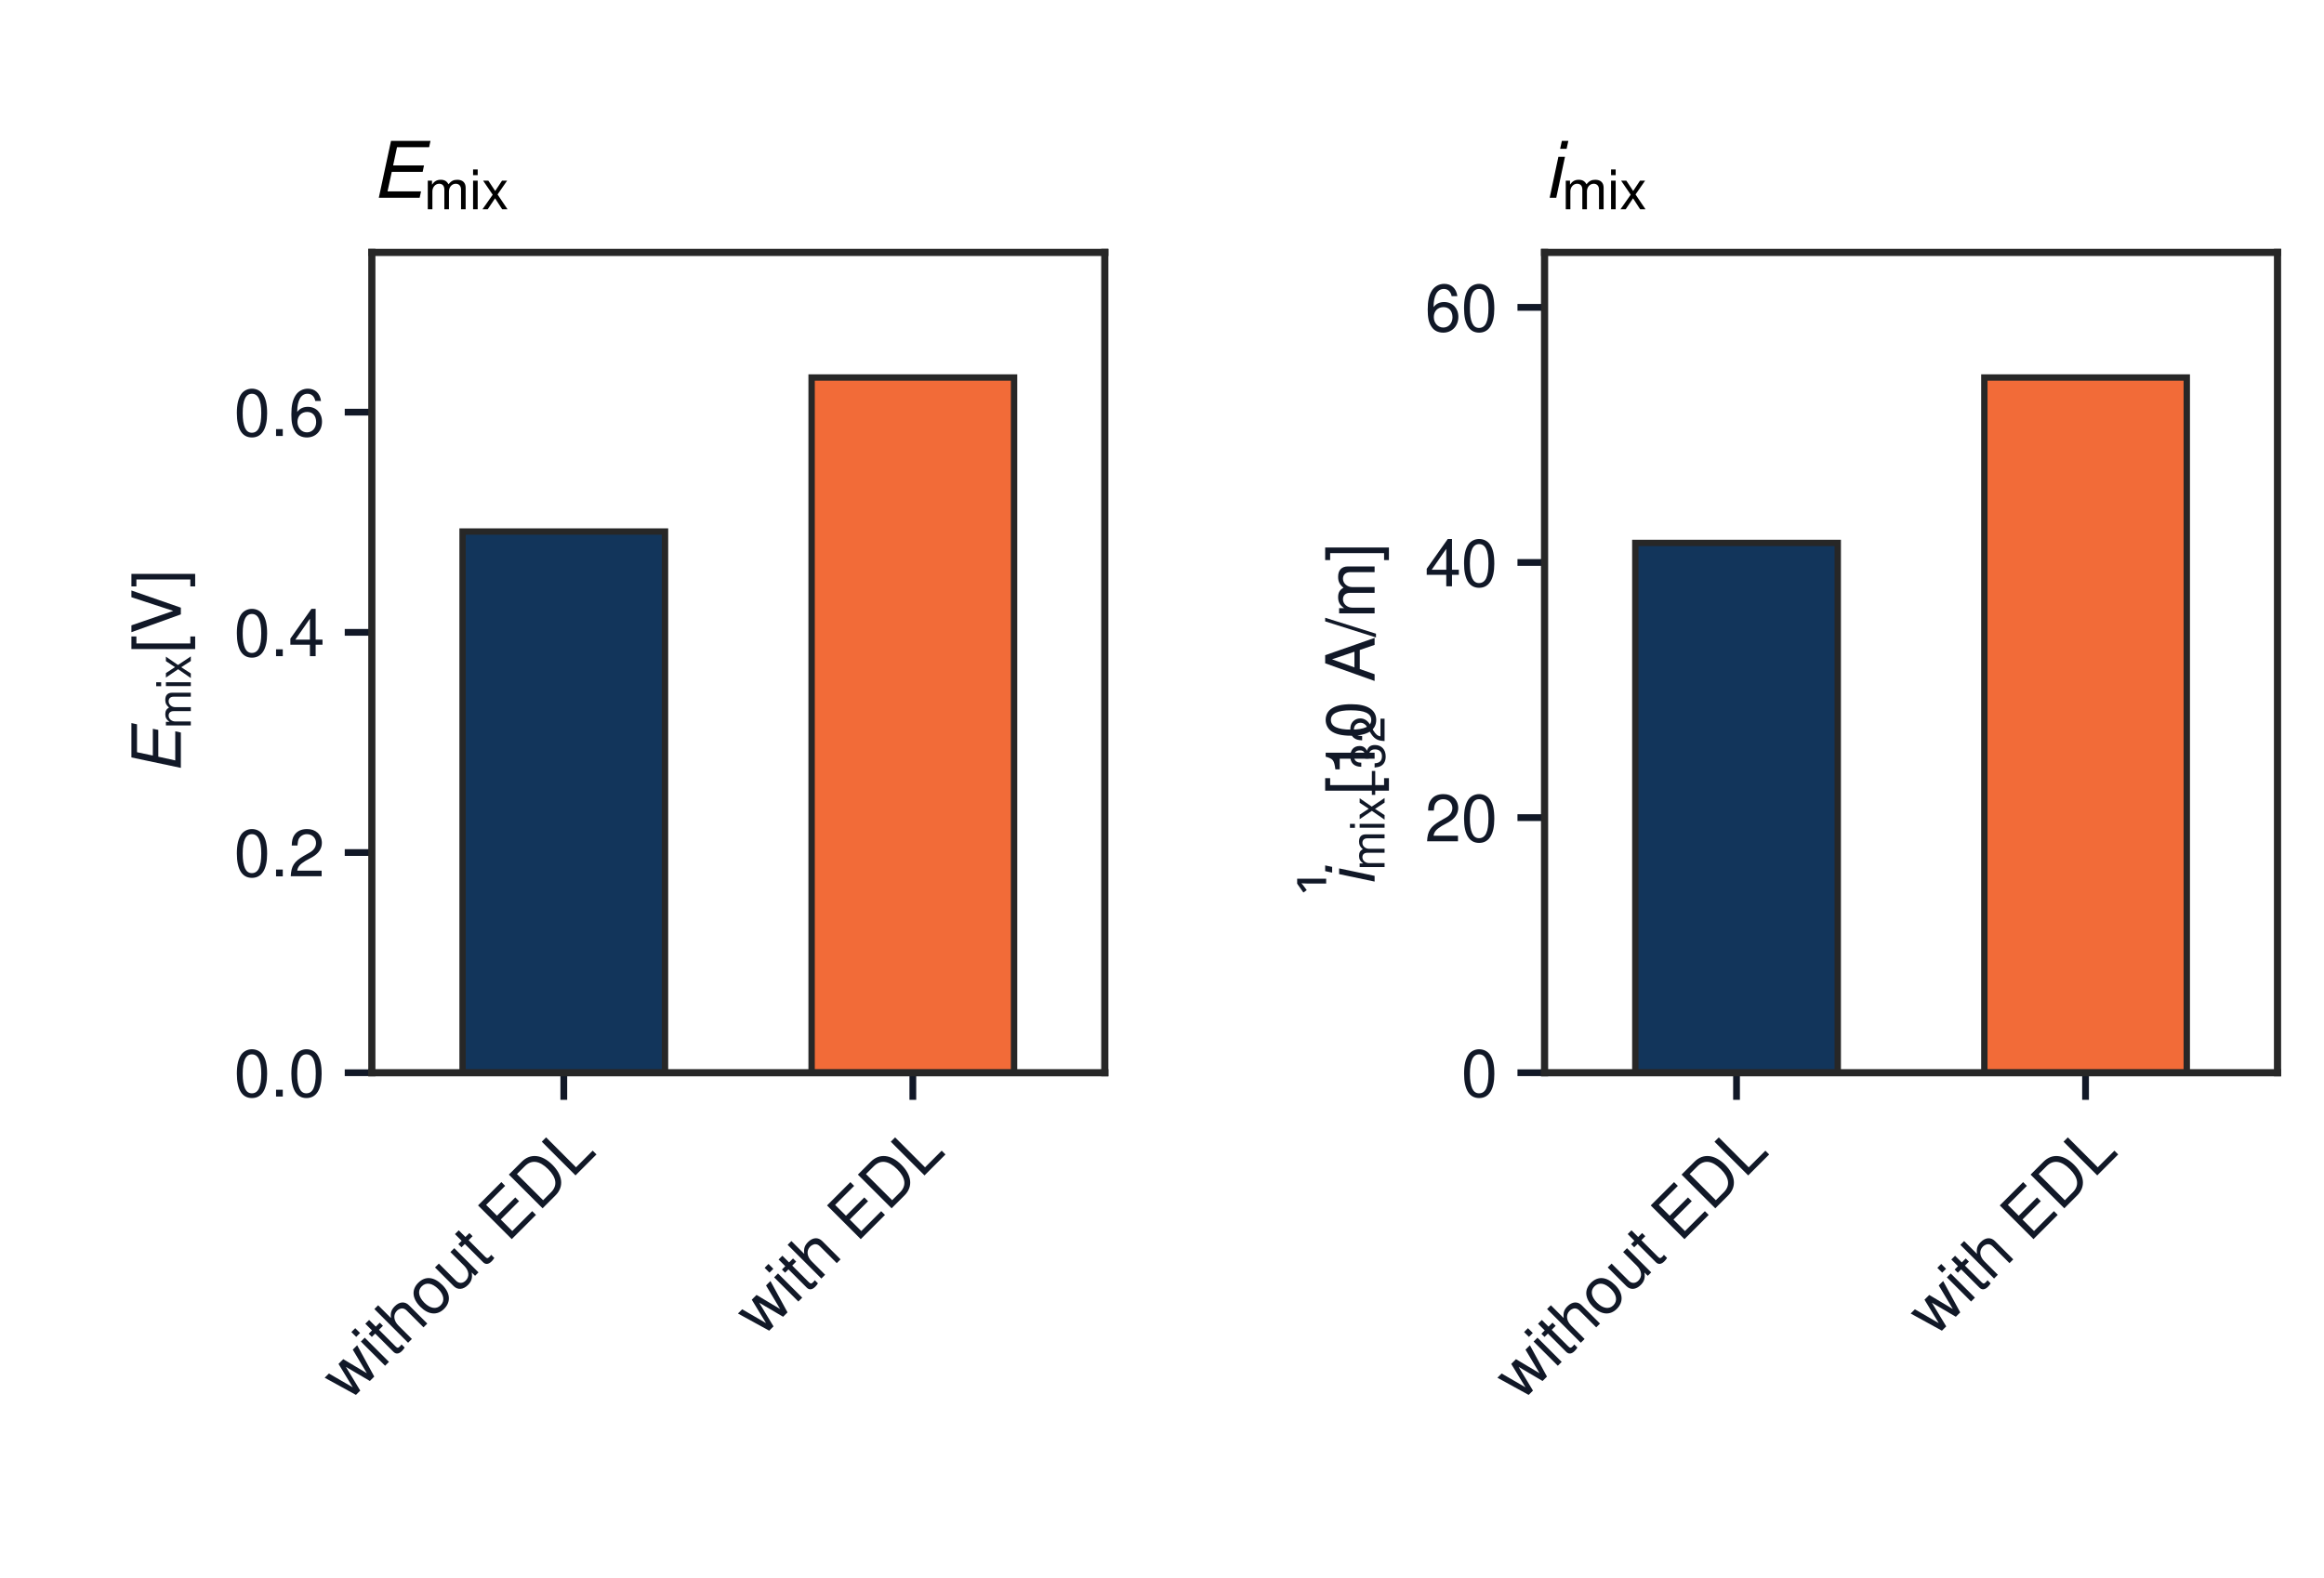
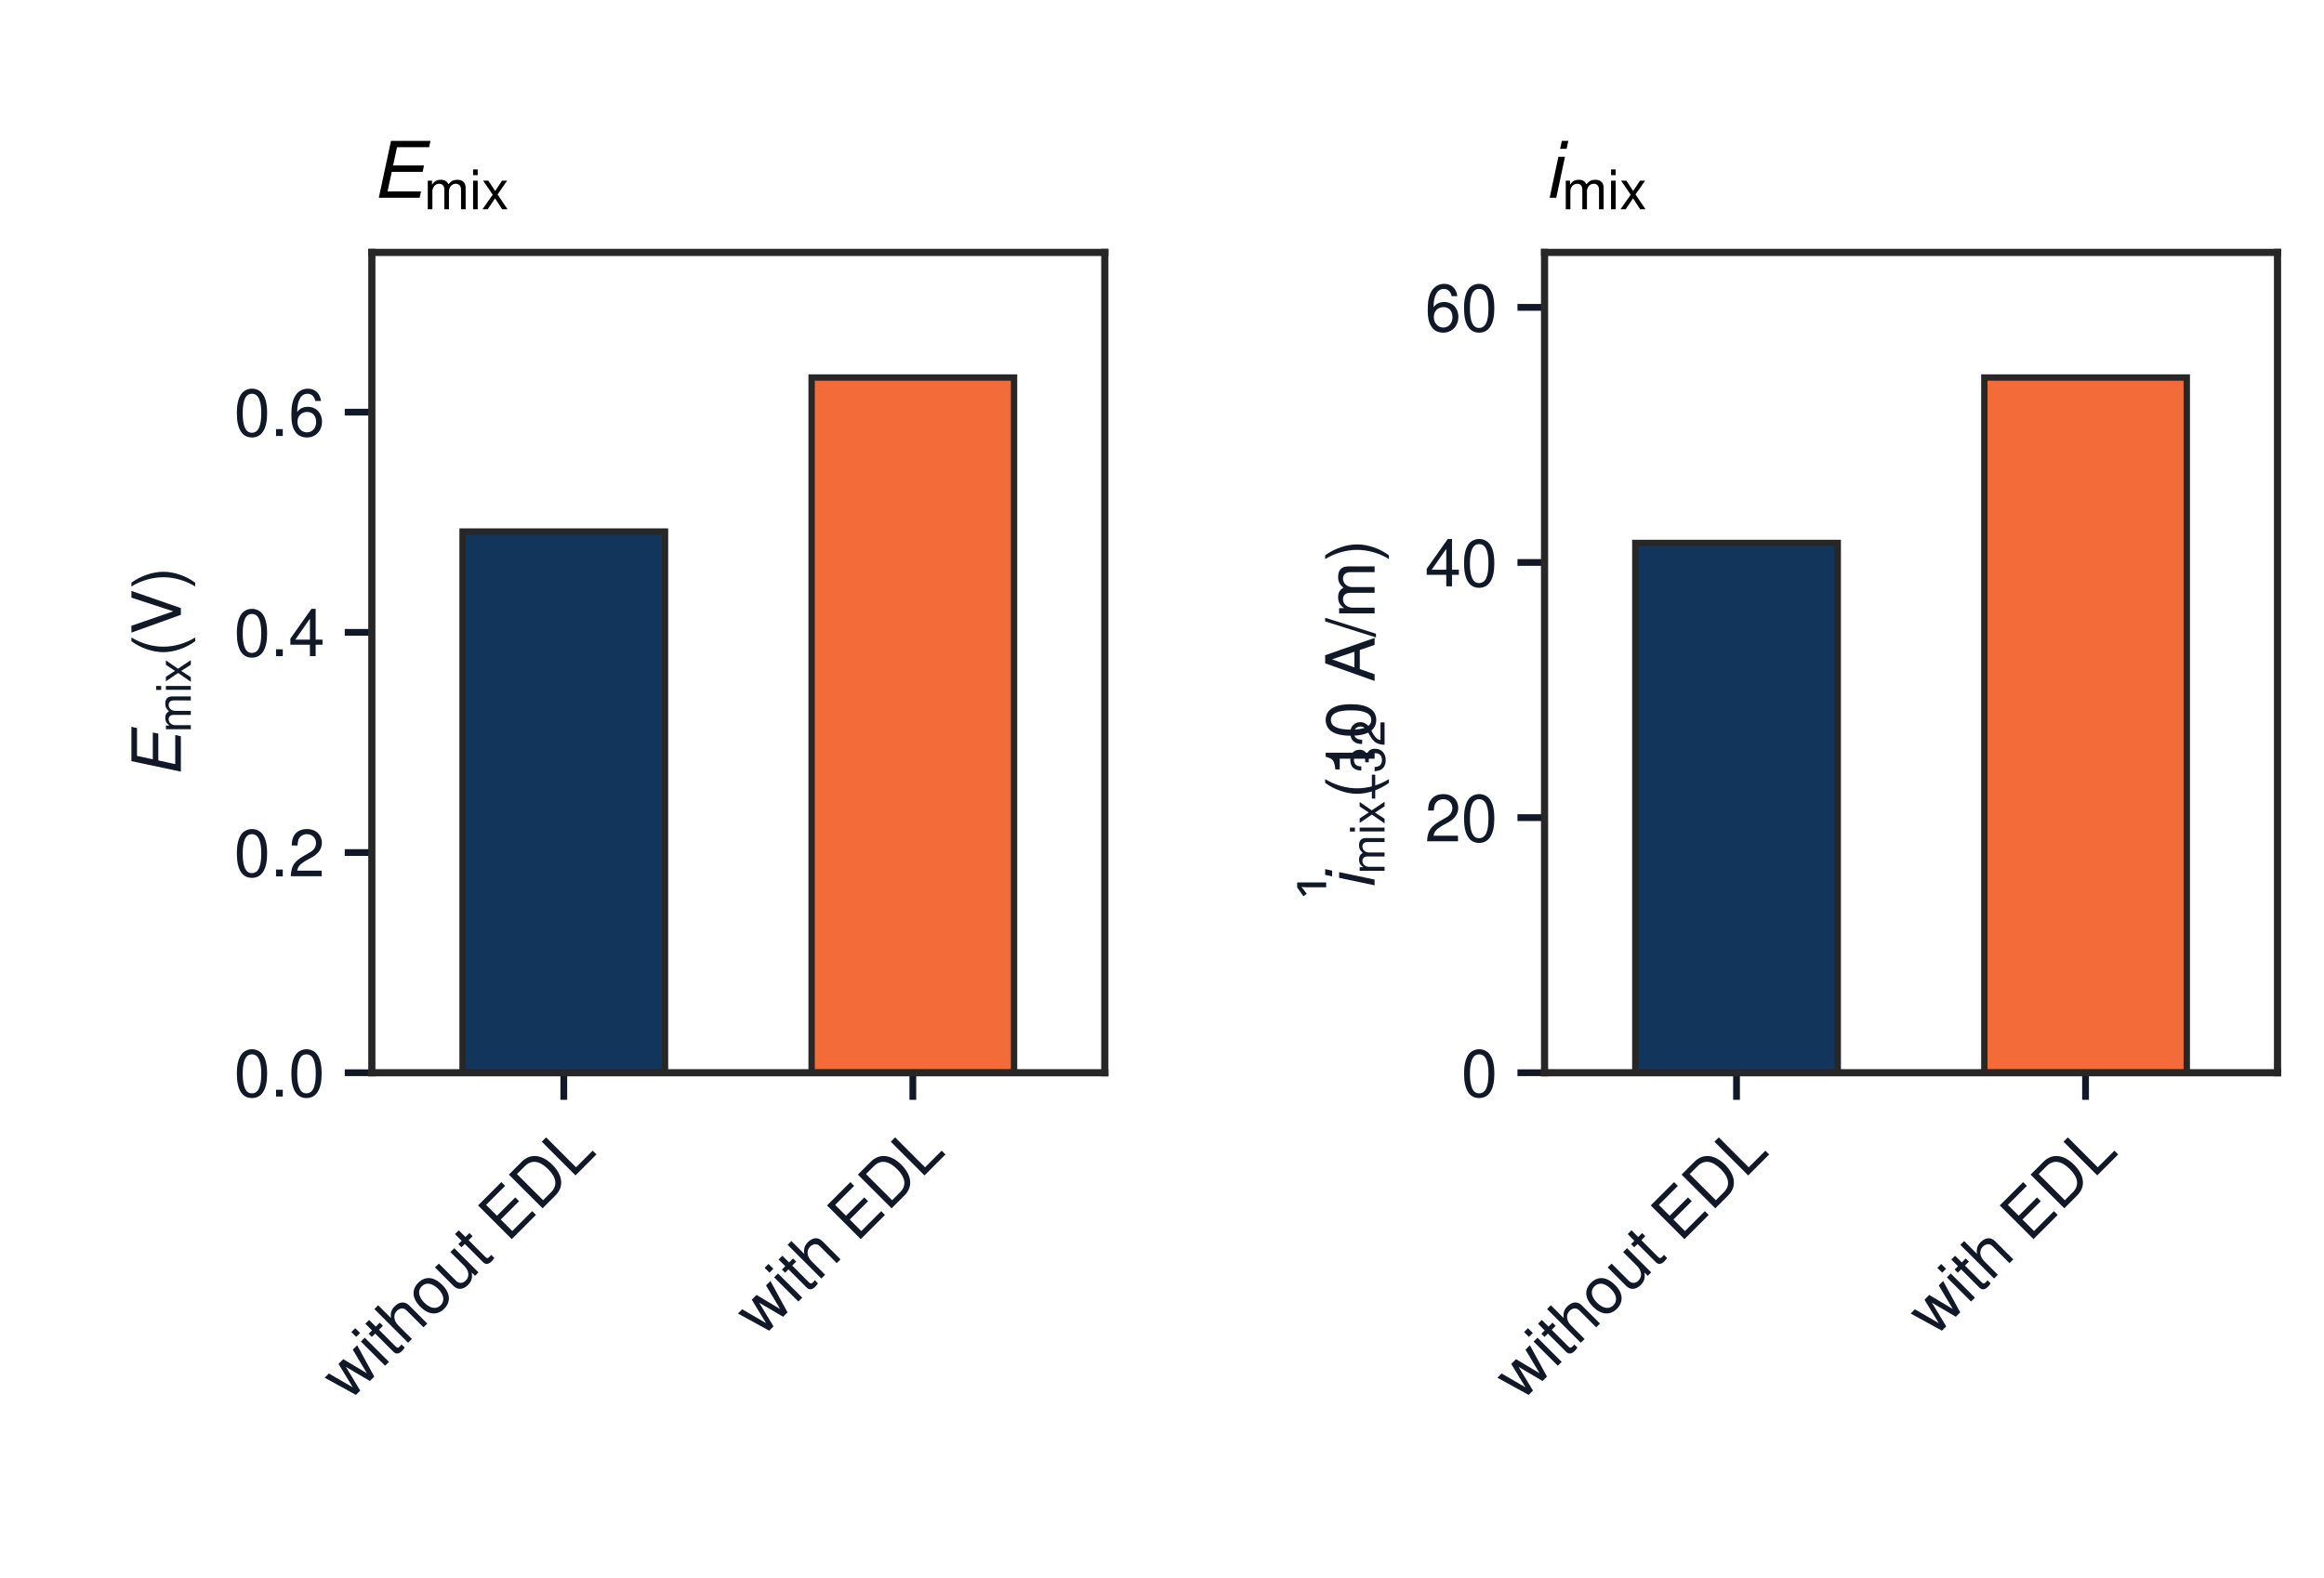
<svg xmlns="http://www.w3.org/2000/svg" xmlns:xlink="http://www.w3.org/1999/xlink" width="291.6pt" height="198pt" viewBox="0 0 291.6 198" version="1.1">
  <defs>
    <style type="text/css">*{stroke-linejoin: round; stroke-linecap: butt}</style>
  </defs>
  <g id="figure_1">
    <g id="patch_1">
      <path d="M 0 198  L 291.6 198  L 291.6 0  L 0 0  L 0 198  z " style="fill: none; opacity: 0" />
    </g>
    <g id="axes_1">
      <g id="patch_2">
        <path d="M 46.656 134.64  L 138.622 134.64  L 138.622 31.68  L 46.656 31.68  L 46.656 134.64  z " style="fill: none" />
      </g>
      <g id="matplotlib.axis_1">
        <g id="xtick_1">
          <g id="line2d_1">
            <defs>
-               <path id="m206650afd3" d="M 0 0  L 0 3.4  " style="stroke: #111827; stroke-width: 0.85" />
+               <path id="m816e6c0db5" d="M 0 0  L 0 3.4  " style="stroke: #111827; stroke-width: 0.85" />
            </defs>
            <g>
-               <use xlink:href="#m206650afd3" x="70.742" y="134.64" style="fill: #111827; stroke: #111827; stroke-width: 0.85" />
+               <use xlink:href="#m816e6c0db5" x="70.742" y="134.64" style="fill: #111827; stroke: #111827; stroke-width: 0.85" />
            </g>
          </g>
          <g id="text_1">
            <text style="fill: #111827; font: 8.2px 'Helvetica', 'Nimbus Sans', 'Arial', 'DejaVu Sans', sans-serif; text-anchor: end" x="74.97" y="144.767" transform="rotate(-45 74.96968 144.7673)">without EDL</text>
          </g>
        </g>
        <g id="xtick_2">
          <g id="line2d_2">
            <g>
-               <use xlink:href="#m206650afd3" x="114.536" y="134.64" style="fill: #111827; stroke: #111827; stroke-width: 0.85" />
+               <use xlink:href="#m816e6c0db5" x="114.536" y="134.64" style="fill: #111827; stroke: #111827; stroke-width: 0.85" />
            </g>
          </g>
          <g id="text_2">
            <text style="fill: #111827; font: 8.2px 'Helvetica', 'Nimbus Sans', 'Arial', 'DejaVu Sans', sans-serif; text-anchor: end" x="118.763" y="144.767" transform="rotate(-45 118.7631 144.7673)">with EDL</text>
          </g>
        </g>
      </g>
      <g id="matplotlib.axis_2">
        <g id="ytick_1">
          <g id="line2d_3">
            <defs>
-               <path id="m5fe57f65b8" d="M 0 0  L -3.4 0  " style="stroke: #111827; stroke-width: 0.85" />
+               <path id="m7cc627e6d3" d="M 0 0  L -3.4 0  " style="stroke: #111827; stroke-width: 0.85" />
            </defs>
            <g>
-               <use xlink:href="#m5fe57f65b8" x="46.656" y="134.64" style="fill: #111827; stroke: #111827; stroke-width: 0.85" />
+               <use xlink:href="#m7cc627e6d3" x="46.656" y="134.64" style="fill: #111827; stroke: #111827; stroke-width: 0.85" />
            </g>
          </g>
          <g id="text_3">
            <text style="fill: #111827; font: 8.2px 'Helvetica', 'Nimbus Sans', 'Arial', 'DejaVu Sans', sans-serif; text-anchor: end" x="40.756" y="137.629" transform="rotate(-0 40.756 137.6292)">0.0</text>
          </g>
        </g>
        <g id="ytick_2">
          <g id="line2d_4">
            <g>
-               <use xlink:href="#m5fe57f65b8" x="46.656" y="107.003" style="fill: #111827; stroke: #111827; stroke-width: 0.85" />
+               <use xlink:href="#m7cc627e6d3" x="46.656" y="107.003" style="fill: #111827; stroke: #111827; stroke-width: 0.85" />
            </g>
          </g>
          <g id="text_4">
            <text style="fill: #111827; font: 8.2px 'Helvetica', 'Nimbus Sans', 'Arial', 'DejaVu Sans', sans-serif; text-anchor: end" x="40.756" y="109.992" transform="rotate(-0 40.756 109.9924)">0.2</text>
          </g>
        </g>
        <g id="ytick_3">
          <g id="line2d_5">
            <g>
-               <use xlink:href="#m5fe57f65b8" x="46.656" y="79.367" style="fill: #111827; stroke: #111827; stroke-width: 0.85" />
+               <use xlink:href="#m7cc627e6d3" x="46.656" y="79.367" style="fill: #111827; stroke: #111827; stroke-width: 0.85" />
            </g>
          </g>
          <g id="text_5">
            <text style="fill: #111827; font: 8.2px 'Helvetica', 'Nimbus Sans', 'Arial', 'DejaVu Sans', sans-serif; text-anchor: end" x="40.756" y="82.356" transform="rotate(-0 40.756 82.35573)">0.4</text>
          </g>
        </g>
        <g id="ytick_4">
          <g id="line2d_6">
            <g>
-               <use xlink:href="#m5fe57f65b8" x="46.656" y="51.73" style="fill: #111827; stroke: #111827; stroke-width: 0.85" />
+               <use xlink:href="#m7cc627e6d3" x="46.656" y="51.73" style="fill: #111827; stroke: #111827; stroke-width: 0.85" />
            </g>
          </g>
          <g id="text_6">
            <text style="fill: #111827; font: 8.2px 'Helvetica', 'Nimbus Sans', 'Arial', 'DejaVu Sans', sans-serif; text-anchor: end" x="40.756" y="54.719" transform="rotate(-0 40.756 54.71901)">0.6</text>
          </g>
        </g>
        <g id="text_7">
-           <g style="fill: #111827" transform="translate(23.48928 97.1425) rotate(-90)">
+           <g style="fill: #111827" transform="translate(23.48928 97.61) rotate(-90)">
            <text>
              <tspan style="font: italic 8.5px 'Nimbus Sans'" x="0" y="-0.797">E</tspan>
              <tspan style="font: 5.95px 'Nimbus Sans'" x="5.669 10.626 11.947" y="0.456">mix</tspan>
-               <tspan style="font: 8.5px 'Nimbus Sans'" x="15.131 17.494 19.857 25.526" y="-0.797"> [V]</tspan>
+               <tspan style="font: 8.5px 'Nimbus Sans'" x="15.131 17.494 20.324 25.994" y="-0.797"> (V)</tspan>
            </text>
          </g>
        </g>
      </g>
      <g id="patch_3">
-         <path d="M 58.042 134.64  L 83.442 134.64  L 83.442 66.713  L 58.042 66.713  z " clip-path="url(#pd09dc43b76)" style="fill: #12355b; stroke: #272727; stroke-width: 0.8; stroke-linejoin: miter" />
+         <path d="M 58.042 134.64  L 83.442 134.64  L 83.442 66.713  L 58.042 66.713  z " clip-path="url(#pe474ec1429)" style="fill: #12355b; stroke: #272727; stroke-width: 0.8; stroke-linejoin: miter" />
      </g>
      <g id="patch_4">
-         <path d="M 101.836 134.64  L 127.236 134.64  L 127.236 47.386  L 101.836 47.386  z " clip-path="url(#pd09dc43b76)" style="fill: #f26b38; stroke: #272727; stroke-width: 0.8; stroke-linejoin: miter" />
+         <path d="M 101.836 134.64  L 127.236 134.64  L 127.236 47.386  L 101.836 47.386  z " clip-path="url(#pe474ec1429)" style="fill: #f26b38; stroke: #272727; stroke-width: 0.8; stroke-linejoin: miter" />
      </g>
      <g id="patch_5">
        <path d="M 46.656 134.64  L 46.656 31.68  " style="fill: none; stroke: #272727; stroke-width: 0.9; stroke-linejoin: miter; stroke-linecap: square" />
      </g>
      <g id="patch_6">
        <path d="M 138.622 134.64  L 138.622 31.68  " style="fill: none; stroke: #272727; stroke-width: 0.9; stroke-linejoin: miter; stroke-linecap: square" />
      </g>
      <g id="patch_7">
        <path d="M 46.656 134.64  L 138.622 134.64  " style="fill: none; stroke: #272727; stroke-width: 0.9; stroke-linejoin: miter; stroke-linecap: square" />
      </g>
      <g id="patch_8">
        <path d="M 46.656 31.68  L 138.622 31.68  " style="fill: none; stroke: #272727; stroke-width: 0.9; stroke-linejoin: miter; stroke-linecap: square" />
      </g>
      <g id="text_8">
        <g transform="translate(46.656 25.68)">
          <text>
            <tspan style="font: italic 9.8px 'Nimbus Sans'" x="0" y="-0.859">E</tspan>
            <tspan style="font: 6.86px 'Nimbus Sans'" x="6.535 12.247 13.77" y="0.585">mix</tspan>
          </text>
        </g>
      </g>
    </g>
    <g id="axes_2">
      <g id="patch_9">
        <path d="M 193.802 134.64  L 285.768 134.64  L 285.768 31.68  L 193.802 31.68  L 193.802 134.64  z " style="fill: none" />
      </g>
      <g id="matplotlib.axis_3">
        <g id="xtick_3">
          <g id="line2d_7">
            <g>
-               <use xlink:href="#m206650afd3" x="217.888" y="134.64" style="fill: #111827; stroke: #111827; stroke-width: 0.85" />
+               <use xlink:href="#m816e6c0db5" x="217.888" y="134.64" style="fill: #111827; stroke: #111827; stroke-width: 0.85" />
            </g>
          </g>
          <g id="text_9">
            <text style="fill: #111827; font: 8.2px 'Helvetica', 'Nimbus Sans', 'Arial', 'DejaVu Sans', sans-serif; text-anchor: end" x="222.116" y="144.767" transform="rotate(-45 222.1155 144.7673)">without EDL</text>
          </g>
        </g>
        <g id="xtick_4">
          <g id="line2d_8">
            <g>
-               <use xlink:href="#m206650afd3" x="261.682" y="134.64" style="fill: #111827; stroke: #111827; stroke-width: 0.85" />
+               <use xlink:href="#m816e6c0db5" x="261.682" y="134.64" style="fill: #111827; stroke: #111827; stroke-width: 0.85" />
            </g>
          </g>
          <g id="text_10">
            <text style="fill: #111827; font: 8.2px 'Helvetica', 'Nimbus Sans', 'Arial', 'DejaVu Sans', sans-serif; text-anchor: end" x="265.909" y="144.767" transform="rotate(-45 265.9089 144.7673)">with EDL</text>
          </g>
        </g>
      </g>
      <g id="matplotlib.axis_4">
        <g id="ytick_5">
          <g id="line2d_9">
            <g>
-               <use xlink:href="#m5fe57f65b8" x="193.802" y="134.64" style="fill: #111827; stroke: #111827; stroke-width: 0.85" />
+               <use xlink:href="#m7cc627e6d3" x="193.802" y="134.64" style="fill: #111827; stroke: #111827; stroke-width: 0.85" />
            </g>
          </g>
          <g id="text_11">
            <text style="fill: #111827; font: 8.2px 'Helvetica', 'Nimbus Sans', 'Arial', 'DejaVu Sans', sans-serif; text-anchor: end" x="187.902" y="137.629" transform="rotate(-0 187.9018 137.6292)">0</text>
          </g>
        </g>
        <g id="ytick_6">
          <g id="line2d_10">
            <g>
-               <use xlink:href="#m5fe57f65b8" x="193.802" y="102.619" style="fill: #111827; stroke: #111827; stroke-width: 0.85" />
+               <use xlink:href="#m7cc627e6d3" x="193.802" y="102.619" style="fill: #111827; stroke: #111827; stroke-width: 0.85" />
            </g>
          </g>
          <g id="text_12">
            <text style="fill: #111827; font: 8.2px 'Helvetica', 'Nimbus Sans', 'Arial', 'DejaVu Sans', sans-serif; text-anchor: end" x="187.902" y="105.608" transform="rotate(-0 187.9018 105.6078)">20</text>
          </g>
        </g>
        <g id="ytick_7">
          <g id="line2d_11">
            <g>
-               <use xlink:href="#m5fe57f65b8" x="193.802" y="70.597" style="fill: #111827; stroke: #111827; stroke-width: 0.85" />
+               <use xlink:href="#m7cc627e6d3" x="193.802" y="70.597" style="fill: #111827; stroke: #111827; stroke-width: 0.85" />
            </g>
          </g>
          <g id="text_13">
            <text style="fill: #111827; font: 8.2px 'Helvetica', 'Nimbus Sans', 'Arial', 'DejaVu Sans', sans-serif; text-anchor: end" x="187.902" y="73.586" transform="rotate(-0 187.9018 73.58646)">40</text>
          </g>
        </g>
        <g id="ytick_8">
          <g id="line2d_12">
            <g>
-               <use xlink:href="#m5fe57f65b8" x="193.802" y="38.576" style="fill: #111827; stroke: #111827; stroke-width: 0.85" />
+               <use xlink:href="#m7cc627e6d3" x="193.802" y="38.576" style="fill: #111827; stroke: #111827; stroke-width: 0.85" />
            </g>
          </g>
          <g id="text_14">
            <text style="fill: #111827; font: 8.2px 'Helvetica', 'Nimbus Sans', 'Arial', 'DejaVu Sans', sans-serif; text-anchor: end" x="187.902" y="41.565" transform="rotate(-0 187.9018 41.56512)">60</text>
          </g>
        </g>
        <g id="text_15">
-           <g style="fill: #111827" transform="translate(172.9145 111.21) rotate(-90)">
+           <g style="fill: #111827" transform="translate(172.9145 111.6775) rotate(-90)">
            <text>
              <tspan style="font: 8.5px 'cmr10'" x="-1.122" y="-2.984">¹</tspan>
              <tspan style="font: italic 8.5px 'Nimbus Sans'" x="0" y="-0.438">i</tspan>
-               <tspan style="font: 5.95px 'Nimbus Sans'" x="1.96 6.916 8.237 25.672 29.147 50.213" y="0.815 0.815 0.815 -3.36 -3.36 -3.36">mix−32</tspan>
-               <tspan style="font: 8.5px 'Nimbus Sans'" x="11.421 13.784 16.147 20.873 32.664 35.027 40.696 43.059 53.73" y="-0.438"> [10 A/m]</tspan>
+               <tspan style="font: 5.95px 'Nimbus Sans'" x="1.96 6.916 8.237 26.14 29.614 50.68" y="0.815 0.815 0.815 -3.36 -3.36 -3.36">mix−32</tspan>
+               <tspan style="font: 8.5px 'Nimbus Sans'" x="11.421 13.784 16.615 21.341 33.131 35.494 41.164 43.527 54.197" y="-0.438"> (10 A/m)</tspan>
            </text>
          </g>
        </g>
      </g>
      <g id="patch_10">
-         <path d="M 205.188 134.64  L 230.588 134.64  L 230.588 68.141  L 205.188 68.141  z " clip-path="url(#pf22fe35605)" style="fill: #12355b; stroke: #272727; stroke-width: 0.8; stroke-linejoin: miter" />
+         <path d="M 205.188 134.64  L 230.588 134.64  L 230.588 68.141  L 205.188 68.141  z " clip-path="url(#pab8114b5ce)" style="fill: #12355b; stroke: #272727; stroke-width: 0.8; stroke-linejoin: miter" />
      </g>
      <g id="patch_11">
-         <path d="M 248.982 134.64  L 274.382 134.64  L 274.382 47.386  L 248.982 47.386  z " clip-path="url(#pf22fe35605)" style="fill: #f26b38; stroke: #272727; stroke-width: 0.8; stroke-linejoin: miter" />
+         <path d="M 248.982 134.64  L 274.382 134.64  L 274.382 47.386  L 248.982 47.386  z " clip-path="url(#pab8114b5ce)" style="fill: #f26b38; stroke: #272727; stroke-width: 0.8; stroke-linejoin: miter" />
      </g>
      <g id="patch_12">
        <path d="M 193.802 134.64  L 193.802 31.68  " style="fill: none; stroke: #272727; stroke-width: 0.9; stroke-linejoin: miter; stroke-linecap: square" />
      </g>
      <g id="patch_13">
        <path d="M 285.768 134.64  L 285.768 31.68  " style="fill: none; stroke: #272727; stroke-width: 0.9; stroke-linejoin: miter; stroke-linecap: square" />
      </g>
      <g id="patch_14">
        <path d="M 193.802 134.64  L 285.768 134.64  " style="fill: none; stroke: #272727; stroke-width: 0.9; stroke-linejoin: miter; stroke-linecap: square" />
      </g>
      <g id="patch_15">
        <path d="M 193.802 31.68  L 285.768 31.68  " style="fill: none; stroke: #272727; stroke-width: 0.9; stroke-linejoin: miter; stroke-linecap: square" />
      </g>
      <g id="text_16">
        <g transform="translate(193.8018 25.68)">
          <text>
            <tspan style="font: italic 9.8px 'Nimbus Sans'" x="0" y="-0.859">i</tspan>
            <tspan style="font: 6.86px 'Nimbus Sans'" x="2.175 7.887 9.41" y="0.585">mix</tspan>
          </text>
        </g>
      </g>
    </g>
  </g>
  <defs>
-     <clipPath id="pd09dc43b76">
+     <clipPath id="pe474ec1429">
      <rect x="46.656" y="31.68" width="91.966" height="102.96" />
    </clipPath>
-     <clipPath id="pf22fe35605">
+     <clipPath id="pab8114b5ce">
      <rect x="193.802" y="31.68" width="91.966" height="102.96" />
    </clipPath>
  </defs>
</svg>
